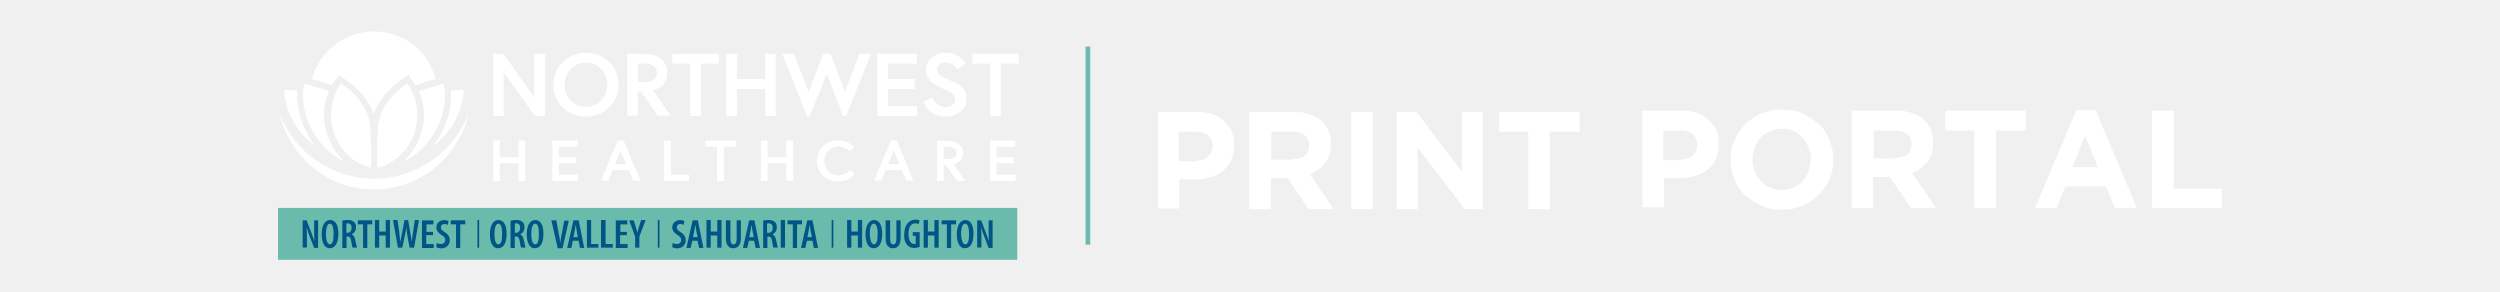
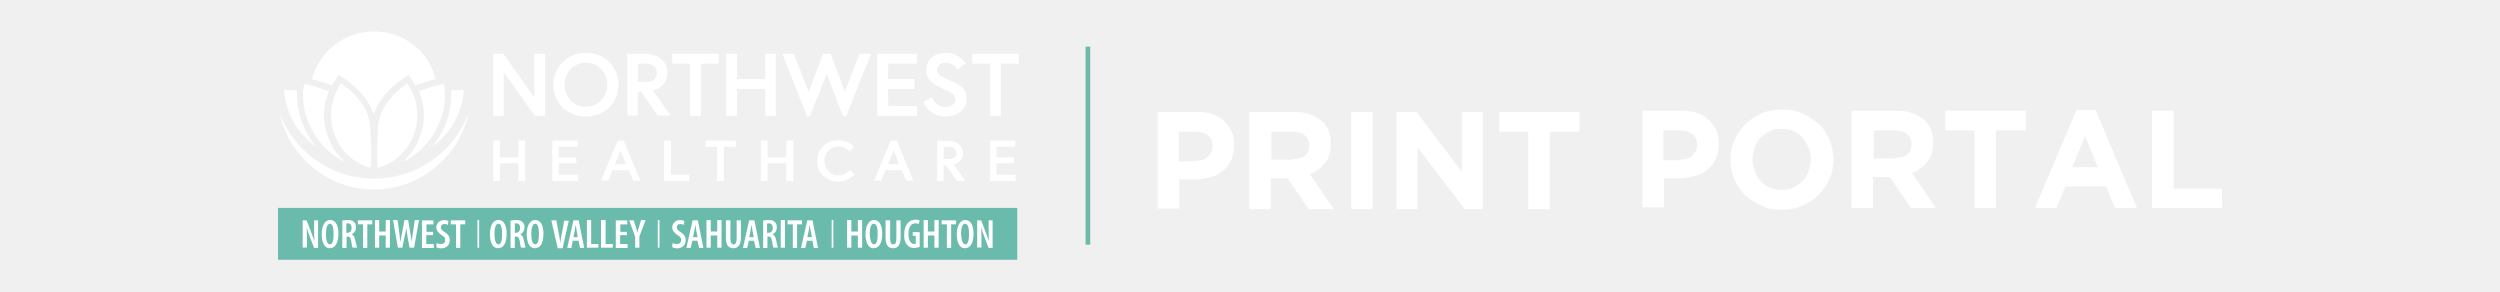
<svg xmlns="http://www.w3.org/2000/svg" id="Layer_1" data-name="Layer 1" viewBox="0 0 429.2 50">
  <defs>
    <style>
      .cls-1 {
        fill: #fff;
      }

      .cls-2 {
        isolation: isolate;
      }

      .cls-3 {
-         fill: #005587;
-       }
- 
-       .cls-4 {
        fill: #6bbbad;
      }
    </style>
  </defs>
-   <rect class="cls-4" x="186.37" y="8" width=".8" height="34" />
+   <rect class="cls-3" x="186.37" y="8" width=".8" height="34" />
  <g>
    <g class="cls-2">
      <g class="cls-2">
        <g class="cls-2">
          <g class="cls-2">
            <g class="cls-2">
              <g class="cls-2">
                <path class="cls-1" d="M198.67,19.2h6.8c1,0,1.9.1,2.7.4s1.5.7,2,1.2,1,1.1,1.3,1.8c.3.7.4,1.5.4,2.3h0c0,1-.2,1.9-.5,2.6s-.8,1.3-1.4,1.8c-.6.5-1.3.9-2.1,1.1s-1.7.4-2.6.4h-2.8v5h-3.7v-16.7l-.1.1h0ZM205.27,27.6c.9,0,1.6-.2,2.1-.7s.8-1.1.8-1.8h0c0-.9-.3-1.5-.8-1.9s-1.3-.6-2.2-.6h-2.8v5.1h2.9v-.1Z" />
                <path class="cls-1" d="M214.57,19.2h7.6c2.1,0,3.7.6,4.9,1.7,1,1,1.4,2.2,1.4,3.8h0c0,1.4-.3,2.5-1,3.3s-1.5,1.5-2.6,1.9l4.1,6h-4.3l-3.6-5.3h-2.9v5.3h-3.7v-16.7h.1ZM221.97,27.3c.9,0,1.6-.2,2.1-.6s.7-1,.7-1.7h0c0-.8-.3-1.4-.8-1.8s-1.2-.6-2.1-.6h-3.6v4.8h3.7v-.1h0Z" />
                <path class="cls-1" d="M231.97,19.2h3.7v16.7h-3.7v-16.7Z" />
                <path class="cls-1" d="M239.77,19.2h3.4l7.8,10.3v-10.3h3.6v16.7h-3.1l-8.1-10.6v10.6h-3.6v-16.7h0Z" />
                <path class="cls-1" d="M262.47,22.6h-5.1v-3.4h13.8v3.4h-5.1v13.3h-3.7v-13.3h.1Z" />
              </g>
            </g>
          </g>
        </g>
      </g>
    </g>
    <g class="cls-2">
      <g class="cls-2">
        <g class="cls-2">
          <g class="cls-2">
            <g class="cls-2">
              <g class="cls-2">
                <path class="cls-1" d="M281.87,19h6.8c1,0,1.9.1,2.7.4s1.5.7,2,1.2,1,1.1,1.3,1.8c.3.7.4,1.5.4,2.3h0c0,1-.2,1.9-.5,2.6s-.8,1.3-1.4,1.8-1.3.9-2.1,1.1c-.8.2-1.7.4-2.6.4h-2.8v5h-3.7v-16.7l-.1.1h0ZM288.47,27.4c.9,0,1.6-.2,2.1-.7s.8-1.1.8-1.8h0c0-.9-.3-1.5-.8-1.9s-1.3-.6-2.2-.6h-2.8v5.1h2.9v-.1Z" />
                <path class="cls-1" d="M305.87,36c-1.3,0-2.5-.2-3.5-.7s-2-1.1-2.8-1.8c-.8-.8-1.4-1.7-1.8-2.7s-.7-2.2-.7-3.3h0c0-1.2.2-2.4.7-3.4.4-1,1.1-2,1.8-2.7.8-.8,1.7-1.4,2.8-1.9s2.3-.7,3.6-.7,2.5.2,3.5.7,2,1.1,2.8,1.8,1.4,1.7,1.8,2.7.7,2.2.7,3.3h0c0,1.2-.2,2.4-.7,3.4-.4,1-1.1,2-1.8,2.7-.8.8-1.7,1.4-2.8,1.9-1.1.5-2.3.7-3.6.7ZM305.87,32.6c.7,0,1.4-.1,2-.4.6-.3,1.1-.6,1.6-1.1s.8-1,1-1.7c.2-.6.4-1.3.4-2h0c0-.8-.1-1.4-.4-2.1s-.6-1.2-1-1.7c-.5-.5-1-.9-1.6-1.1-.6-.3-1.3-.4-2-.4s-1.4.1-2,.4-1.1.6-1.6,1.1c-.4.5-.8,1-1,1.7s-.4,1.3-.4,2h0c0,.8.1,1.4.4,2.1s.6,1.2,1,1.7c.5.5,1,.9,1.6,1.1.6.3,1.3.4,2,.4Z" />
                <path class="cls-1" d="M317.97,19h7.6c2.1,0,3.7.6,4.9,1.7,1,1,1.4,2.2,1.4,3.8h0c0,1.4-.3,2.5-1,3.3s-1.5,1.5-2.6,1.9l4.1,6h-4.3l-3.6-5.3h-2.9v5.3h-3.7v-16.7s.1,0,.1,0ZM325.37,27.1c.9,0,1.6-.2,2.1-.6s.7-1,.7-1.7h0c0-.8-.3-1.4-.8-1.8s-1.2-.6-2.1-.6h-3.6v4.8h3.7v-.1h0Z" />
                <path class="cls-1" d="M339.07,22.4h-5.1v-3.4h13.8v3.4h-5.1v13.3h-3.7v-13.3h.1Z" />
                <path class="cls-1" d="M356.37,18.9h3.4l7.1,16.8h-3.8l-1.5-3.7h-7l-1.5,3.7h-3.7l7.1-16.8s-.1,0-.1,0ZM360.17,28.7l-2.2-5.4-2.2,5.4h4.4Z" />
                <path class="cls-1" d="M369.47,19h3.7v13.4h8.3v3.3h-12v-16.7Z" />
              </g>
            </g>
          </g>
        </g>
      </g>
    </g>
  </g>
  <g>
    <g>
      <g>
        <g>
          <path class="cls-1" d="M58.39,26.95c-.39-.46-.78-.9-1.07-1.41-.73-1.19-1.24-2.48-1.53-3.89-.12-.56-.17-1.19-.17-1.8,0-1.46.29-2.87.85-4.18-.22-.12-.51-.17-.85-.29-.63-.22-1.29-.46-1.97-.63-.51-.12-.95-.29-1.41-.34,0,0,0,.05-.05.17-.05.22-.12.63-.17,1.12v.56c0,4.45,2.31,8.4,5.76,10.72.29.17.63.39.9.56.05.05.29.17.34.17-.12-.29-.46-.63-.63-.78h0Z" />
          <path class="cls-1" d="M51,15.55c-.68-.05-1.36-.12-1.97-.12h-.22v.39c.05.51.12,1.02.22,1.46.68,3.33,2.6,6.03,5.19,7.84-2.03-2.48-3.21-5.59-3.21-8.91-.05-.22,0-.46,0-.68h0Z" />
          <path class="cls-1" d="M63.42,20.85c-.39-2.48-2.48-4.96-4.91-6.54-.17.22-.29.46-.39.68-.85,1.41-1.29,3.04-1.29,4.79s.51,3.5,1.36,4.91c.39.68.85,1.24,1.41,1.8.12.12.22.17.29.29.29.29.63.51.9.73h0c.12.05.22.17.39.22.17.12.29.17.46.29.63.34,1.29.63,2.03.78.05-.95.12-3.67-.05-5.98-.05-.73-.12-1.41-.17-1.97h-.01Z" />
        </g>
        <g>
          <path class="cls-1" d="M70.01,26.95c.39-.46.78-.9,1.07-1.41.73-1.19,1.24-2.48,1.53-3.89.12-.56.17-1.19.17-1.8,0-1.46-.29-2.87-.85-4.18.22-.12.51-.17.85-.29.63-.22,1.29-.46,1.97-.63.51-.12.95-.29,1.41-.34,0,0,0,.05.05.17.05.22.12.63.17,1.12v.56c0,4.45-2.31,8.4-5.76,10.72-.29.17-.63.39-.9.56-.05.05-.29.17-.34.17.12-.29.46-.63.63-.78h0Z" />
          <path class="cls-1" d="M77.41,15.55c.68-.05,1.36-.12,1.97-.12h.22v.39c-.05.51-.12,1.02-.22,1.46-.68,3.33-2.6,6.03-5.13,7.84,2.03-2.48,3.21-5.59,3.21-8.91,0-.22,0-.46-.05-.68h0Z" />
          <path class="cls-1" d="M65.05,20.85c.39-2.48,2.48-4.96,4.91-6.54.17.22.29.46.39.68.85,1.41,1.29,3.04,1.29,4.79s-.51,3.5-1.36,4.91c-.39.68-.85,1.24-1.41,1.8-.12.12-.22.17-.29.29-.29.29-.63.51-.9.73h0c-.12.05-.22.17-.39.22-.17.12-.29.17-.46.29-.63.34-1.29.63-2.03.78-.05-.95-.12-3.67.05-5.98,0-.73.05-1.41.17-1.97h.01Z" />
        </g>
      </g>
      <path class="cls-1" d="M64.2,30.67c-7.39,0-13.7-4.62-16.18-11.17,1.63,7.44,8.29,13.03,16.18,13.03s14.55-5.59,16.25-13.03c-2.53,6.54-8.86,11.17-16.25,11.17Z" />
      <path class="cls-1" d="M56.98,14.65c.17-.29.34-.63.56-.9l.63-.9.9.63c2.48,1.63,4.35,3.89,5.08,6.09.78-2.26,2.65-4.51,5.08-6.09l.9-.63.63.9c.22.29.39.63.56.9.9-.34,2.26-.78,3.44-1.07-1.12-4.74-5.42-8.18-10.55-8.18s-9.36,3.44-10.66,8.18c1.24.29,2.6.78,3.44,1.07Z" />
    </g>
    <g>
      <polygon class="cls-1" points="91.73 16.74 86.43 9.24 84.68 9.24 84.68 19.9 86.48 19.9 86.48 12.39 91.84 19.9 93.59 19.9 93.59 9.24 91.73 9.24 91.73 16.74" />
      <path class="cls-1" d="M100.59,9.07c-3.16,0-5.59,2.36-5.59,5.47s2.36,5.47,5.59,5.47,5.59-2.36,5.59-5.47-2.36-5.47-5.59-5.47ZM104.26,14.54c0,1.87-1.36,3.78-3.67,3.78s-3.67-1.92-3.67-3.78,1.36-3.78,3.67-3.78,3.67,1.92,3.67,3.78Z" />
      <path class="cls-1" d="M114.58,12.51c0-1.92-1.53-3.27-3.84-3.27h-3.04v10.61h1.8v-4.11h.56l2.87,4.11h2.2l-3.04-4.35c.85-.17,2.48-.9,2.48-2.99h.01ZM112.77,12.51c0,1.02-.73,1.58-1.97,1.58h-1.29v-3.16h1.29c1.24,0,1.97.56,1.97,1.58Z" />
      <polygon class="cls-1" points="115.41 10.93 118.47 10.93 118.47 19.9 120.33 19.9 120.33 10.93 123.37 10.93 123.37 9.24 115.41 9.24 115.41 10.93" />
      <polygon class="cls-1" points="131.39 13.58 126.53 13.58 126.53 9.24 124.67 9.24 124.67 19.9 126.53 19.9 126.53 15.28 131.39 15.28 131.39 19.9 133.19 19.9 133.19 9.24 131.39 9.24 131.39 13.58" />
      <polygon class="cls-1" points="152.48 15.28 156.99 15.28 156.99 13.58 152.48 13.58 152.48 10.93 157.38 10.93 157.38 9.24 150.61 9.24 150.61 19.9 157.44 19.9 157.44 18.2 152.48 18.2 152.48 15.28" />
      <path class="cls-1" d="M163.09,13.8c-1.53-.68-2.26-1.02-2.26-1.8,0-.63.56-1.24,1.53-1.24,1.19,0,1.87.9,1.87.95l.17.22,1.41-1.07-.17-.22c-.05-.05-1.12-1.58-3.27-1.58s-3.38,1.46-3.38,2.94c0,1.97,1.75,2.7,3.11,3.33,1.24.51,1.92.9,1.92,1.75,0,.9-.9,1.29-1.75,1.29-1.53,0-2.09-1.36-2.09-1.41l-.12-.29-1.53.85.12.22c.05.12.95,2.26,3.67,2.26,2.09,0,3.61-1.24,3.61-2.99.05-1.87-1.24-2.53-2.82-3.21h-.01Z" />
      <polygon class="cls-1" points="166.91 9.24 166.91 10.93 170.02 10.93 170.02 19.9 171.82 19.9 171.82 10.93 174.87 10.93 174.87 9.24 166.91 9.24" />
      <polygon class="cls-1" points="139.05 19.95 141.93 12.68 144.75 19.95 145.26 19.95 149.54 9.24 147.57 9.24 145.04 15.78 142.61 9.24 141.31 9.24 138.83 15.78 136.29 9.24 134.31 9.24 138.54 19.95 139.05 19.95" />
    </g>
    <g>
      <polygon class="cls-1" points="89.02 27 85.81 27 85.81 24.13 84.68 24.13 84.68 31.07 85.81 31.07 85.81 28.02 89.02 28.02 89.02 31.07 90.15 31.07 90.15 24.13 89.02 24.13 89.02 27" />
      <polygon class="cls-1" points="95.95 28.02 98.94 28.02 98.94 27 95.95 27 95.95 25.2 99.18 25.2 99.18 24.13 94.83 24.13 94.83 31.07 99.23 31.07 99.23 30 95.95 30 95.95 28.02" />
      <path class="cls-1" d="M106.05,24.13l-2.87,6.88h1.24l.73-1.8h2.82l.73,1.8h1.24l-2.87-6.88h-1.02ZM107.51,28.19h-1.92l.95-2.36.95,2.36h.01Z" />
      <polygon class="cls-1" points="115.19 24.13 114 24.13 114 31.07 118.3 31.07 118.3 30 115.19 30 115.19 24.13" />
      <polygon class="cls-1" points="121.12 25.2 123.09 25.2 123.09 31.07 124.27 31.07 124.27 25.2 126.31 25.2 126.31 24.13 121.12 24.13 121.12 25.2" />
      <polygon class="cls-1" points="134.99 27 131.78 27 131.78 24.13 130.64 24.13 130.64 31.07 131.78 31.07 131.78 28.02 134.99 28.02 134.99 31.07 136.18 31.07 136.18 24.13 134.99 24.13 134.99 27" />
      <path class="cls-1" d="M145.87,29.26s-.73.85-1.92.85c-1.53,0-2.43-1.29-2.43-2.48s.9-2.48,2.43-2.48c1.19,0,1.8.73,1.8.73l.12.12.78-.73-.12-.12c-.05-.05-.95-1.07-2.65-1.07-2.09,0-3.61,1.53-3.61,3.55s1.58,3.55,3.61,3.55c1.7,0,2.65-1.07,2.7-1.12l.12-.12-.78-.78-.05.12h0Z" />
      <path class="cls-1" d="M152.93,24.13l-2.87,6.88h1.24l.73-1.8h2.82l.73,1.8h1.24l-2.87-6.88h-1.02ZM154.39,28.19h-1.92l.95-2.36.95,2.36h.01Z" />
      <path class="cls-1" d="M165.33,26.27c0-1.24-1.02-2.09-2.48-2.09h-1.97v6.88h1.12v-2.7h.39l1.92,2.7h1.41l-1.97-2.82c.51-.17,1.58-.63,1.58-1.97ZM164.21,26.27c0,.68-.46,1.02-1.29,1.02h-.9v-2.09h.9c.78,0,1.29.39,1.29,1.07Z" />
      <polygon class="cls-1" points="171.09 30 171.09 28.02 174.08 28.02 174.08 27 171.09 27 171.09 25.2 174.31 25.2 174.31 24.13 169.97 24.13 169.97 31.07 174.36 31.07 174.36 30 171.09 30" />
    </g>
-     <rect class="cls-4" x="47.73" y="35.69" width="126.91" height="8.91" />
+     <rect class="cls-3" x="47.73" y="35.69" width="126.91" height="8.91" />
    <g>
-       <path class="cls-3" d="M51.96,42.57v-4.74h.68l.78,2.03c.17.46.39,1.02.56,1.53h0c-.05-.63-.05-1.36-.05-2.2v-1.36h.68v4.74h-.68l-.78-2.03c-.17-.46-.39-1.02-.51-1.53h0c.05.56.05,1.24.05,2.2v1.29h-.73v.05h0Z" />
-       <path class="cls-3" d="M56.64,42.63c-.95,0-1.41-1.02-1.41-2.43s.51-2.43,1.46-2.43c1.02,0,1.41,1.07,1.41,2.36,0,1.75-.68,2.48-1.46,2.48h0ZM56.64,41.95c.51,0,.63-.85.63-1.8,0-.85-.12-1.75-.63-1.75s-.68.9-.68,1.75c0,.95.17,1.8.68,1.8h0Z" />
-       <path class="cls-3" d="M58.68,37.89c.29-.05.56-.12.9-.12.51,0,.9.05,1.19.34.29.22.34.56.34.95,0,.56-.29.95-.73,1.19h0c.34.12.51.46.63,1.02s.22,1.07.29,1.24h-.78c-.05-.12-.17-.63-.22-1.12-.12-.63-.29-.78-.63-.78h-.17v1.97h-.73v-4.68h-.07ZM59.41,39.97h.22c.46,0,.73-.34.73-.85,0-.46-.17-.78-.68-.78-.12,0-.17,0-.22.05v1.58h-.05Z" />
-       <path class="cls-3" d="M62.28,38.51h-.85v-.68h2.48v.68h-.85v4.06h-.73v-4.06s-.05,0-.05,0Z" />
-       <path class="cls-3" d="M65.1,37.78v1.97h1.12v-1.97h.73v4.74h-.73v-2.09h-1.12v2.09h-.73v-4.74h.73Z" />
-       <path class="cls-3" d="M68.32,42.57l-.85-4.79h.78l.29,2.09c.05.56.12,1.12.22,1.7h0c.05-.56.17-1.12.29-1.7l.39-2.09h.63l.34,2.03c.12.56.17,1.07.29,1.7h0c.05-.63.12-1.19.22-1.7l.29-2.03h.73l-.85,4.74h-.78l-.34-1.87c-.05-.46-.17-1.02-.22-1.58h0c-.05.56-.17,1.07-.29,1.58l-.39,1.87h-.73v.05h-.01Z" />
-       <path class="cls-3" d="M74.3,40.37h-1.12v1.53h1.29v.68h-2.03v-4.74h1.97v.68h-1.19v1.29h1.12v.56s-.05,0-.05,0Z" />
-       <path class="cls-3" d="M74.98,41.72c.17.12.51.17.73.17.46,0,.73-.29.73-.68s-.22-.63-.63-.85c-.51-.34-.9-.78-.9-1.29,0-.73.51-1.29,1.41-1.29.29,0,.56.12.68.17l-.12.68c-.12-.12-.34-.17-.56-.17-.46,0-.63.29-.63.56,0,.34.17.51.68.85.63.39.85.85.85,1.36,0,.85-.63,1.41-1.46,1.41-.34,0-.73-.12-.85-.22l.05-.68h.01Z" />
-       <path class="cls-3" d="M78.24,38.51h-.85v-.68h2.48v.68h-.85v4.06h-.73v-4.06s-.05,0-.05,0Z" />
-       <path class="cls-3" d="M81.97,37.78h.29v4.74h-.29v-4.74Z" />
-       <path class="cls-3" d="M85.52,42.63c-.95,0-1.41-1.02-1.41-2.43s.51-2.43,1.46-2.43c1.02,0,1.41,1.07,1.41,2.36,0,1.75-.63,2.48-1.46,2.48h0ZM85.57,41.95c.51,0,.63-.85.63-1.8,0-.85-.12-1.75-.63-1.75s-.68.9-.68,1.75c0,.95.17,1.8.68,1.8h0Z" />
-       <path class="cls-3" d="M87.61,37.89c.29-.05.56-.12.9-.12.51,0,.9.05,1.19.34.29.22.34.56.34.95,0,.56-.29.95-.73,1.19h0c.34.12.51.46.63,1.02s.22,1.07.29,1.24h-.78c-.05-.12-.17-.63-.22-1.12-.12-.63-.29-.78-.63-.78h-.22v1.97h-.73v-4.68h-.02ZM88.34,39.97h.22c.46,0,.73-.34.73-.85,0-.46-.17-.78-.68-.78-.12,0-.17,0-.22.05v1.58h-.05Z" />
-       <path class="cls-3" d="M91.84,42.63c-.95,0-1.41-1.02-1.41-2.43s.51-2.43,1.46-2.43c1.02,0,1.41,1.07,1.41,2.36,0,1.75-.63,2.48-1.46,2.48h0ZM91.89,41.95c.51,0,.63-.85.63-1.8,0-.85-.12-1.75-.63-1.75s-.68.9-.68,1.75c0,.95.17,1.8.68,1.8h0Z" />
-       <path class="cls-3" d="M95.73,42.57l-1.07-4.74h.85l.39,2.14c.12.51.22,1.12.29,1.75h0c.05-.56.17-1.19.29-1.75l.39-2.09h.78l-1.07,4.74h-.85s0-.05,0-.05Z" />
-       <path class="cls-3" d="M98.33,41.33l-.22,1.24h-.73l1.07-4.74h.9l.95,4.74h-.73l-.22-1.24h-1.02ZM99.18,40.71l-.17-1.07c-.05-.29-.12-.73-.17-1.07h0c-.05.34-.12.78-.17,1.07l-.22,1.07h.73Z" />
-       <path class="cls-3" d="M100.76,37.78h.73v4.11h1.24v.63h-1.97s0-4.74,0-4.74Z" />
-       <path class="cls-3" d="M103.24,37.78h.73v4.11h1.24v.63h-2.03v-4.74h.05Z" />
-       <path class="cls-3" d="M107.58,40.37h-1.12v1.53h1.29v.68h-2.03v-4.74h1.97v.68h-1.19v1.29h1.12v.56s-.05,0-.05,0Z" />
-       <path class="cls-3" d="M109.04,42.57v-1.92l-1.02-2.82h.78l.34,1.12c.12.34.22.68.29,1.02h0c.05-.34.17-.73.29-1.07l.34-1.12h.78l-1.07,2.82v1.92h-.73v.05h0Z" />
-       <path class="cls-3" d="M112.93,37.78h.29v4.74h-.29v-4.74Z" />
-       <path class="cls-3" d="M115.48,41.72c.17.12.51.17.73.17.46,0,.73-.29.73-.68s-.22-.63-.63-.85c-.51-.34-.9-.78-.9-1.29,0-.73.51-1.29,1.41-1.29.29,0,.56.12.68.17l-.12.68c-.12-.12-.34-.17-.56-.17-.46,0-.63.29-.63.56,0,.34.17.51.68.85.63.39.85.85.85,1.36,0,.85-.63,1.41-1.46,1.41-.34,0-.73-.12-.85-.22l.05-.68h.01Z" />
-       <path class="cls-3" d="M118.86,41.33l-.29,1.24h-.73l1.07-4.74h.9l.95,4.74h-.73l-.29-1.24h-.9.01ZM119.76,40.71l-.22-1.07c-.05-.29-.12-.73-.17-1.07h0c-.05.34-.12.78-.17,1.07l-.22,1.07h.78Z" />
-       <path class="cls-3" d="M122.02,37.78v1.97h1.12v-1.97h.73v4.74h-.73v-2.09h-1.12v2.09h-.73v-4.74h.73Z" />
-       <path class="cls-3" d="M125.4,37.78v3.16c0,.78.22,1.02.51,1.02.34,0,.56-.22.56-1.02v-3.11h.73v2.99c0,1.24-.51,1.8-1.29,1.8-.85,0-1.29-.56-1.29-1.75v-3.04h.78v-.05Z" />
-       <path class="cls-3" d="M128.57,41.33l-.29,1.24h-.73l1.07-4.74h.9l.95,4.74h-.73l-.29-1.24h-.9.01ZM129.41,40.71l-.22-1.07c-.05-.29-.12-.73-.17-1.07h0c-.05.34-.12.78-.17,1.07l-.22,1.07h.78Z" />
-       <path class="cls-3" d="M130.93,37.89c.29-.05.56-.12.9-.12.51,0,.9.05,1.19.34.29.22.34.56.34.95,0,.56-.29.95-.73,1.19h0c.34.12.51.46.63,1.02.12.56.22,1.07.29,1.24h-.78c-.05-.12-.17-.63-.22-1.12-.12-.63-.29-.78-.63-.78h-.17v1.97h-.73v-4.68h-.07ZM131.71,39.97h.22c.46,0,.73-.34.73-.85,0-.46-.17-.78-.68-.78-.12,0-.17,0-.29.05v1.58h.01Z" />
-       <path class="cls-3" d="M134.77,37.78v4.74h-.73v-4.74h.73Z" />
-       <path class="cls-3" d="M136.06,38.51h-.85v-.68h2.48v.68h-.85v4.06h-.73v-4.06h-.05,0Z" />
-       <path class="cls-3" d="M138.54,41.33l-.29,1.24h-.73l1.07-4.74h.9l.95,4.74h-.73l-.22-1.24h-.95ZM139.39,40.71l-.22-1.07c-.05-.29-.12-.73-.17-1.07h0c-.05.34-.12.78-.17,1.07l-.22,1.07h.78Z" />
-       <path class="cls-3" d="M142.78,37.78h.29v4.74h-.29v-4.74Z" />
-       <path class="cls-3" d="M146.16,37.78v1.97h1.12v-1.97h.73v4.74h-.73v-2.09h-1.12v2.09h-.73v-4.74h.73Z" />
-       <path class="cls-3" d="M150,42.63c-.95,0-1.41-1.02-1.41-2.43s.56-2.43,1.46-2.43c1.02,0,1.41,1.07,1.41,2.36,0,1.75-.63,2.48-1.46,2.48h0ZM150.05,41.95c.51,0,.63-.85.63-1.8,0-.85-.12-1.75-.68-1.75-.51,0-.68.9-.68,1.75.05.95.22,1.8.73,1.8h0Z" />
-       <path class="cls-3" d="M152.82,37.78v3.16c0,.78.22,1.02.51,1.02.34,0,.56-.22.56-1.02v-3.11h.73v2.99c0,1.24-.51,1.8-1.29,1.8-.85,0-1.29-.56-1.29-1.75v-3.04h.78v-.05Z" />
-       <path class="cls-3" d="M157.89,42.4c-.22.05-.56.17-.9.17-.51,0-.9-.12-1.19-.46-.39-.39-.63-1.07-.56-1.92,0-1.8,1.02-2.48,1.92-2.48.34,0,.56.05.73.12l-.17.63c-.12-.05-.29-.12-.56-.12-.63,0-1.19.46-1.19,1.8s.51,1.75,1.02,1.75c.12,0,.22,0,.22-.05v-1.36h-.51v-.63h1.19v2.53h0Z" />
-       <path class="cls-3" d="M159.3,37.78v1.97h1.12v-1.97h.73v4.74h-.73v-2.09h-1.12v2.09h-.73v-4.74h.73Z" />
-       <path class="cls-3" d="M162.51,38.51h-.85v-.68h2.48v.68h-.85v4.06h-.73v-4.06h-.05,0Z" />
-       <path class="cls-3" d="M165.67,42.63c-.95,0-1.41-1.02-1.41-2.43s.56-2.43,1.46-2.43c1.02,0,1.41,1.07,1.41,2.36,0,1.75-.63,2.48-1.46,2.48h0ZM165.73,41.95c.51,0,.63-.85.63-1.8,0-.85-.12-1.75-.68-1.75-.51,0-.68.9-.68,1.75.05.95.22,1.8.73,1.8h0Z" />
-       <path class="cls-3" d="M167.76,42.57v-4.74h.68l.78,2.03c.17.46.39,1.02.56,1.53h0c-.05-.63-.05-1.36-.05-2.2v-1.36h.68v4.74h-.68l-.78-2.03c-.17-.46-.39-1.02-.51-1.53h0c.05.56.05,1.24.05,2.2v1.29h-.73v.05h0Z" />
+       <path class="cls-1" d="M51.96,42.57v-4.74h.68l.78,2.03c.17.46.39,1.02.56,1.53h0c-.05-.63-.05-1.36-.05-2.2v-1.36h.68v4.74h-.68l-.78-2.03c-.17-.46-.39-1.02-.51-1.53h0c.05.56.05,1.24.05,2.2v1.29h-.73v.05h0Z" />
+       <path class="cls-1" d="M56.64,42.63c-.95,0-1.41-1.02-1.41-2.43s.51-2.43,1.46-2.43c1.02,0,1.41,1.07,1.41,2.36,0,1.75-.68,2.48-1.46,2.48h0ZM56.64,41.95c.51,0,.63-.85.63-1.8,0-.85-.12-1.75-.63-1.75s-.68.9-.68,1.75c0,.95.17,1.8.68,1.8h0Z" />
+       <path class="cls-1" d="M58.68,37.89c.29-.05.56-.12.9-.12.51,0,.9.05,1.19.34.29.22.34.56.34.95,0,.56-.29.95-.73,1.19h0c.34.12.51.46.63,1.02s.22,1.07.29,1.24h-.78c-.05-.12-.17-.63-.22-1.12-.12-.63-.29-.78-.63-.78h-.17v1.97h-.73v-4.68h-.07ZM59.41,39.97h.22c.46,0,.73-.34.73-.85,0-.46-.17-.78-.68-.78-.12,0-.17,0-.22.05v1.58h-.05Z" />
+       <path class="cls-1" d="M62.28,38.51h-.85v-.68h2.48v.68h-.85v4.06h-.73v-4.06s-.05,0-.05,0Z" />
+       <path class="cls-1" d="M65.1,37.78v1.97h1.12v-1.97h.73v4.74h-.73v-2.09h-1.12v2.09h-.73v-4.74h.73Z" />
+       <path class="cls-1" d="M68.32,42.57l-.85-4.79h.78l.29,2.09c.05.56.12,1.12.22,1.7h0c.05-.56.17-1.12.29-1.7l.39-2.09h.63l.34,2.03c.12.56.17,1.07.29,1.7h0c.05-.63.12-1.19.22-1.7l.29-2.03h.73l-.85,4.74h-.78l-.34-1.87c-.05-.46-.17-1.02-.22-1.58h0c-.05.56-.17,1.07-.29,1.58l-.39,1.87h-.73v.05h-.01Z" />
+       <path class="cls-1" d="M74.3,40.37h-1.12v1.53h1.29v.68h-2.03v-4.74h1.97v.68h-1.19v1.29h1.12v.56s-.05,0-.05,0Z" />
+       <path class="cls-1" d="M74.98,41.72c.17.12.51.17.73.17.46,0,.73-.29.73-.68s-.22-.63-.63-.85c-.51-.34-.9-.78-.9-1.29,0-.73.51-1.29,1.41-1.29.29,0,.56.12.68.17l-.12.68c-.12-.12-.34-.17-.56-.17-.46,0-.63.29-.63.56,0,.34.17.51.68.85.63.39.85.85.85,1.36,0,.85-.63,1.41-1.46,1.41-.34,0-.73-.12-.85-.22l.05-.68h.01Z" />
+       <path class="cls-1" d="M78.24,38.51h-.85v-.68h2.48v.68h-.85v4.06h-.73v-4.06s-.05,0-.05,0Z" />
+       <path class="cls-1" d="M81.97,37.78h.29v4.74h-.29v-4.74Z" />
+       <path class="cls-1" d="M85.52,42.63c-.95,0-1.41-1.02-1.41-2.43s.51-2.43,1.46-2.43c1.02,0,1.41,1.07,1.41,2.36,0,1.75-.63,2.48-1.46,2.48h0ZM85.57,41.95c.51,0,.63-.85.63-1.8,0-.85-.12-1.75-.63-1.75s-.68.9-.68,1.75c0,.95.17,1.8.68,1.8h0Z" />
+       <path class="cls-1" d="M87.61,37.89c.29-.05.56-.12.9-.12.51,0,.9.05,1.19.34.29.22.34.56.34.95,0,.56-.29.95-.73,1.19h0c.34.12.51.46.63,1.02s.22,1.07.29,1.24h-.78c-.05-.12-.17-.63-.22-1.12-.12-.63-.29-.78-.63-.78h-.22v1.97h-.73v-4.68h-.02ZM88.34,39.97h.22c.46,0,.73-.34.73-.85,0-.46-.17-.78-.68-.78-.12,0-.17,0-.22.05v1.58h-.05Z" />
+       <path class="cls-1" d="M91.84,42.63c-.95,0-1.41-1.02-1.41-2.43s.51-2.43,1.46-2.43c1.02,0,1.41,1.07,1.41,2.36,0,1.75-.63,2.48-1.46,2.48h0ZM91.89,41.95c.51,0,.63-.85.63-1.8,0-.85-.12-1.75-.63-1.75s-.68.9-.68,1.75c0,.95.17,1.8.68,1.8h0Z" />
+       <path class="cls-1" d="M95.73,42.57l-1.07-4.74h.85l.39,2.14c.12.51.22,1.12.29,1.75h0c.05-.56.17-1.19.29-1.75l.39-2.09h.78l-1.07,4.74h-.85s0-.05,0-.05Z" />
+       <path class="cls-1" d="M98.33,41.33l-.22,1.24h-.73l1.07-4.74h.9l.95,4.74h-.73l-.22-1.24h-1.02ZM99.18,40.71l-.17-1.07c-.05-.29-.12-.73-.17-1.07h0c-.05.34-.12.78-.17,1.07l-.22,1.07h.73Z" />
+       <path class="cls-1" d="M100.76,37.78h.73v4.11h1.24v.63h-1.97s0-4.74,0-4.74Z" />
+       <path class="cls-1" d="M103.24,37.78h.73v4.11h1.24v.63h-2.03v-4.74h.05Z" />
+       <path class="cls-1" d="M107.58,40.37h-1.12v1.53h1.29v.68h-2.03v-4.74h1.97v.68h-1.19v1.29h1.12v.56s-.05,0-.05,0Z" />
+       <path class="cls-1" d="M109.04,42.57v-1.92l-1.02-2.82h.78l.34,1.12c.12.34.22.68.29,1.02h0c.05-.34.17-.73.29-1.07l.34-1.12h.78l-1.07,2.82v1.92h-.73v.05h0Z" />
+       <path class="cls-1" d="M112.93,37.78h.29v4.74h-.29v-4.74Z" />
+       <path class="cls-1" d="M115.48,41.72c.17.12.51.17.73.17.46,0,.73-.29.73-.68s-.22-.63-.63-.85c-.51-.34-.9-.78-.9-1.29,0-.73.51-1.29,1.41-1.29.29,0,.56.12.68.17l-.12.68c-.12-.12-.34-.17-.56-.17-.46,0-.63.29-.63.56,0,.34.17.51.68.85.63.39.85.85.85,1.36,0,.85-.63,1.41-1.46,1.41-.34,0-.73-.12-.85-.22l.05-.68h.01Z" />
+       <path class="cls-1" d="M118.86,41.33l-.29,1.24h-.73l1.07-4.74h.9l.95,4.74h-.73l-.29-1.24h-.9.01ZM119.76,40.71l-.22-1.07c-.05-.29-.12-.73-.17-1.07h0c-.05.34-.12.78-.17,1.07l-.22,1.07h.78Z" />
+       <path class="cls-1" d="M122.02,37.78v1.97h1.12v-1.97h.73v4.74h-.73v-2.09h-1.12v2.09h-.73v-4.74h.73Z" />
+       <path class="cls-1" d="M125.4,37.78v3.16c0,.78.22,1.02.51,1.02.34,0,.56-.22.56-1.02v-3.11h.73v2.99c0,1.24-.51,1.8-1.29,1.8-.85,0-1.29-.56-1.29-1.75v-3.04h.78v-.05Z" />
+       <path class="cls-1" d="M128.57,41.33l-.29,1.24h-.73l1.07-4.74h.9l.95,4.74h-.73l-.29-1.24h-.9.01ZM129.41,40.71l-.22-1.07c-.05-.29-.12-.73-.17-1.07h0c-.05.34-.12.78-.17,1.07l-.22,1.07h.78Z" />
+       <path class="cls-1" d="M130.93,37.89c.29-.05.56-.12.9-.12.51,0,.9.05,1.19.34.29.22.34.56.34.95,0,.56-.29.95-.73,1.19h0c.34.12.51.46.63,1.02.12.56.22,1.07.29,1.24h-.78c-.05-.12-.17-.63-.22-1.12-.12-.63-.29-.78-.63-.78h-.17v1.97h-.73v-4.68h-.07ZM131.71,39.97h.22c.46,0,.73-.34.73-.85,0-.46-.17-.78-.68-.78-.12,0-.17,0-.29.05v1.58h.01Z" />
+       <path class="cls-1" d="M134.77,37.78v4.74h-.73v-4.74h.73Z" />
+       <path class="cls-1" d="M136.06,38.51h-.85v-.68h2.48v.68h-.85v4.06h-.73v-4.06h-.05,0Z" />
+       <path class="cls-1" d="M138.54,41.33l-.29,1.24h-.73l1.07-4.74h.9l.95,4.74h-.73l-.22-1.24h-.95ZM139.39,40.71l-.22-1.07c-.05-.29-.12-.73-.17-1.07h0c-.05.34-.12.78-.17,1.07l-.22,1.07h.78Z" />
+       <path class="cls-1" d="M142.78,37.78h.29v4.74h-.29v-4.74Z" />
+       <path class="cls-1" d="M146.16,37.78v1.97h1.12v-1.97h.73v4.74h-.73v-2.09h-1.12v2.09h-.73v-4.74h.73Z" />
+       <path class="cls-1" d="M150,42.63c-.95,0-1.41-1.02-1.41-2.43s.56-2.43,1.46-2.43c1.02,0,1.41,1.07,1.41,2.36,0,1.75-.63,2.48-1.46,2.48h0ZM150.05,41.95c.51,0,.63-.85.63-1.8,0-.85-.12-1.75-.68-1.75-.51,0-.68.9-.68,1.75.05.95.22,1.8.73,1.8h0Z" />
+       <path class="cls-1" d="M152.82,37.78v3.16c0,.78.22,1.02.51,1.02.34,0,.56-.22.56-1.02v-3.11h.73v2.99c0,1.24-.51,1.8-1.29,1.8-.85,0-1.29-.56-1.29-1.75v-3.04h.78v-.05Z" />
+       <path class="cls-1" d="M157.89,42.4c-.22.05-.56.17-.9.17-.51,0-.9-.12-1.19-.46-.39-.39-.63-1.07-.56-1.92,0-1.8,1.02-2.48,1.92-2.48.34,0,.56.05.73.12l-.17.63c-.12-.05-.29-.12-.56-.12-.63,0-1.19.46-1.19,1.8s.51,1.75,1.02,1.75c.12,0,.22,0,.22-.05v-1.36h-.51v-.63h1.19v2.53h0Z" />
+       <path class="cls-1" d="M159.3,37.78v1.97h1.12v-1.97h.73v4.74h-.73v-2.09h-1.12v2.09h-.73v-4.74h.73Z" />
+       <path class="cls-1" d="M162.51,38.51h-.85v-.68h2.48v.68h-.85v4.06h-.73v-4.06h-.05,0Z" />
+       <path class="cls-1" d="M165.67,42.63c-.95,0-1.41-1.02-1.41-2.43s.56-2.43,1.46-2.43c1.02,0,1.41,1.07,1.41,2.36,0,1.75-.63,2.48-1.46,2.48h0ZM165.73,41.95c.51,0,.63-.85.63-1.8,0-.85-.12-1.75-.68-1.75-.51,0-.68.9-.68,1.75.05.95.22,1.8.73,1.8h0Z" />
+       <path class="cls-1" d="M167.76,42.57v-4.74h.68l.78,2.03c.17.46.39,1.02.56,1.53h0c-.05-.63-.05-1.36-.05-2.2v-1.36h.68v4.74h-.68l-.78-2.03c-.17-.46-.39-1.02-.51-1.53h0c.05.56.05,1.24.05,2.2v1.29h-.73v.05h0Z" />
    </g>
  </g>
</svg>
